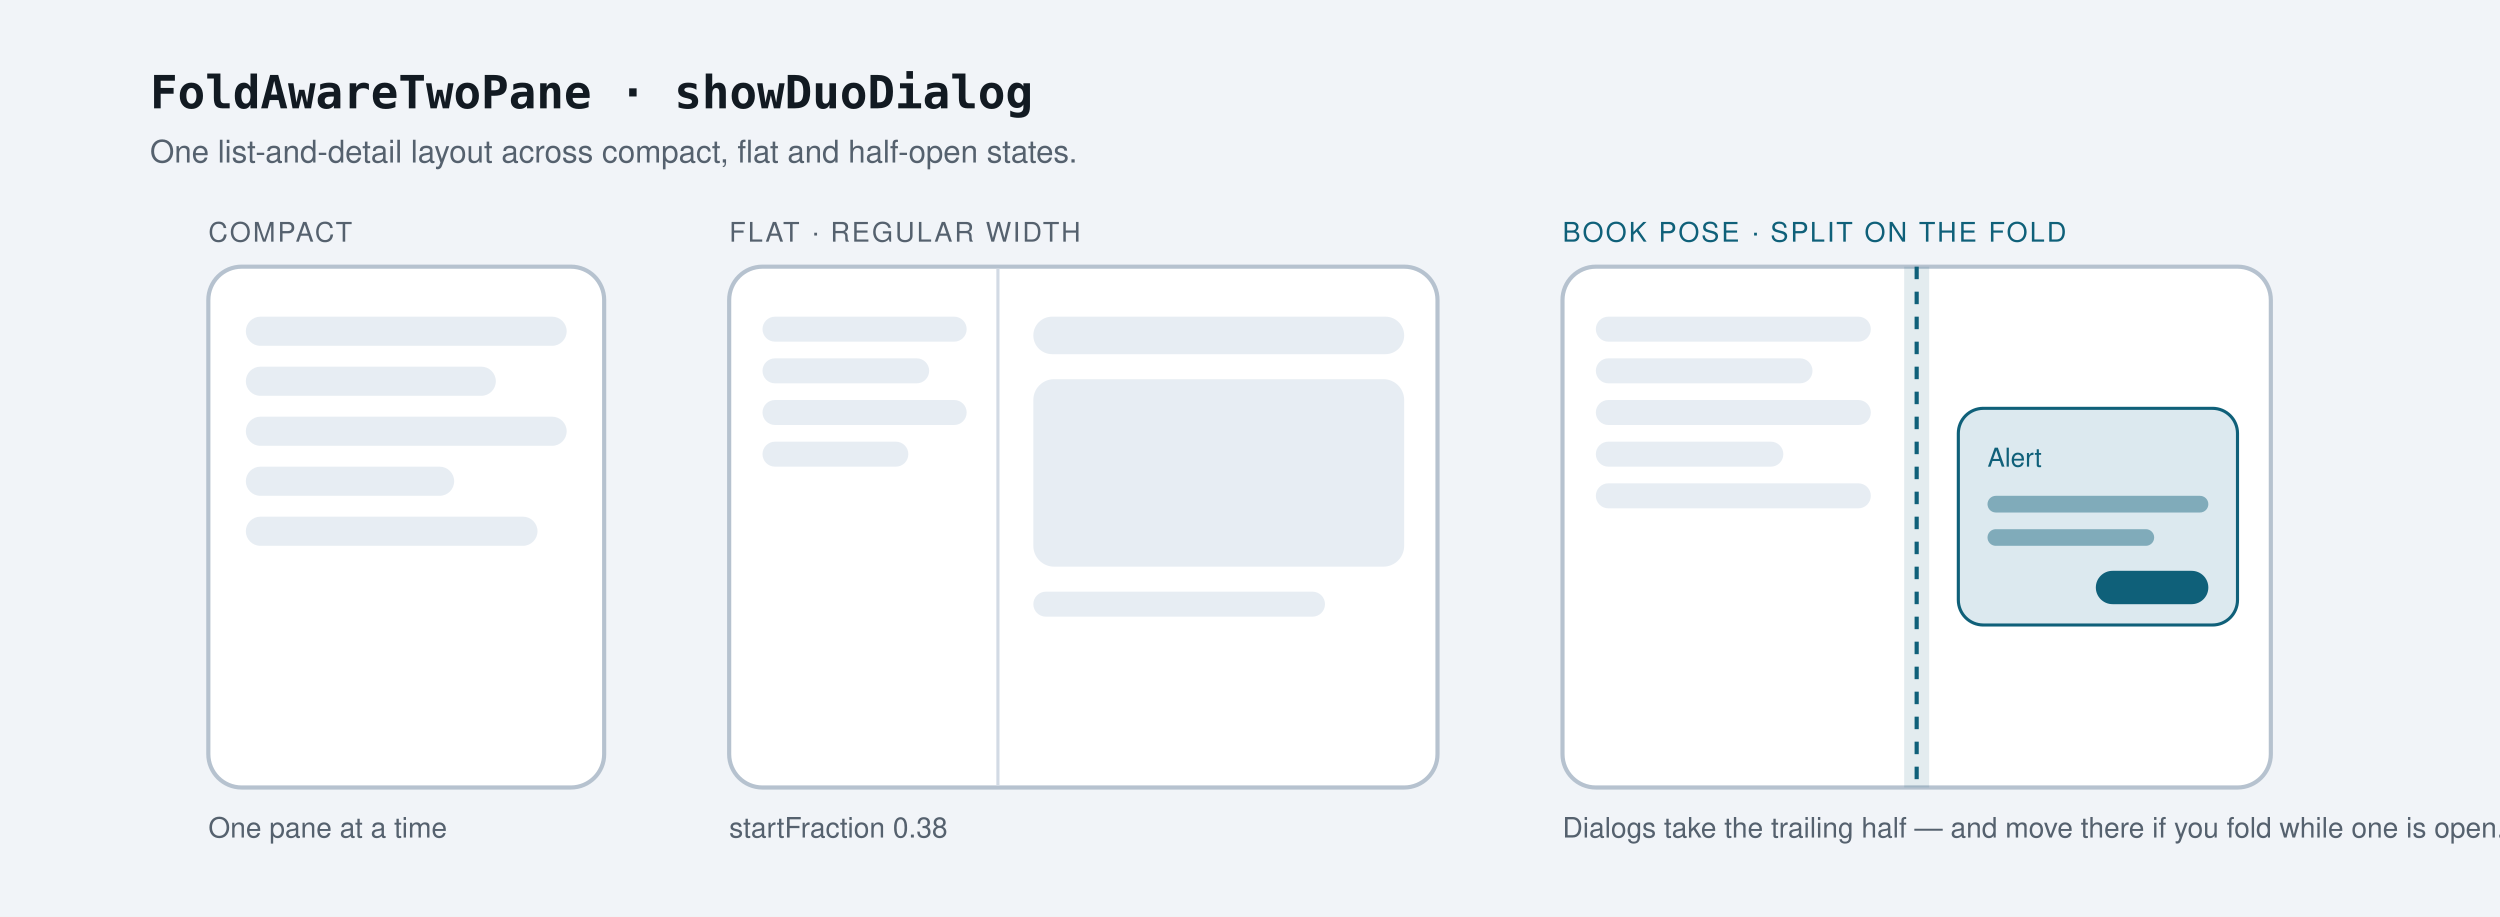
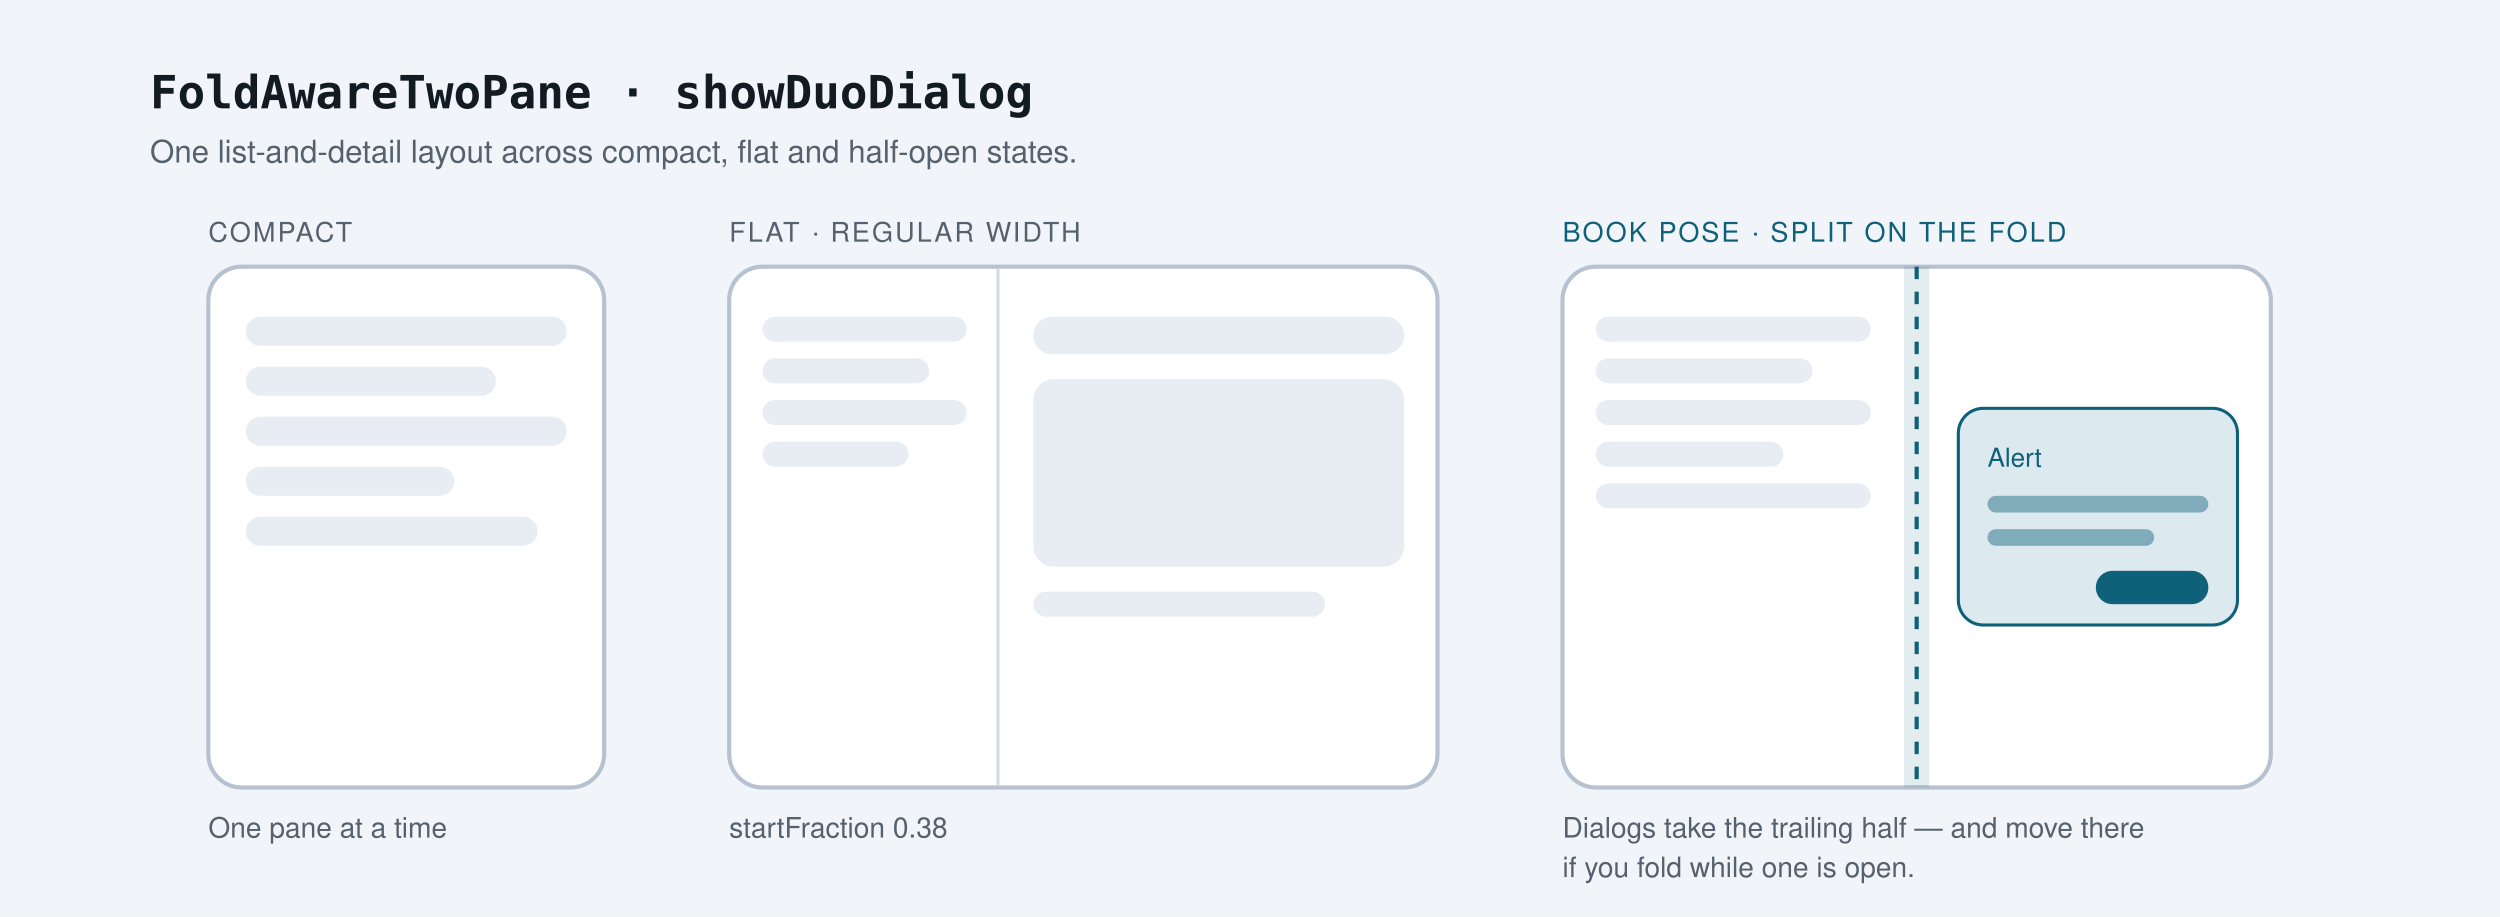
<svg xmlns="http://www.w3.org/2000/svg" viewBox="0 0 1200 440" width="1200" height="440" font-family="Helvetica Neue, Helvetica, Arial, sans-serif">
  <rect width="1200" height="440" fill="#F1F4F8" />
  <text x="72" y="52" font-family="Menlo, monospace" font-size="22" font-weight="600" fill="#121A22">FoldAwareTwoPane · showDuoDialog</text>
  <text x="72" y="78" font-size="15" fill="#55616E">One list-and-detail layout across compact, flat and half-open states.</text>
  <text x="100" y="116" font-size="13" fill="#55616E" letter-spacing="1">COMPACT</text>
  <rect x="100" y="128" width="190" height="250" rx="16" fill="#FFFFFF" stroke="#B6C2CF" stroke-width="2" />
  <g fill="#E7EDF3">
    <rect x="118" y="152" width="154" height="14" rx="7" />
    <rect x="118" y="176" width="120" height="14" rx="7" />
    <rect x="118" y="200" width="154" height="14" rx="7" />
    <rect x="118" y="224" width="100" height="14" rx="7" />
    <rect x="118" y="248" width="140" height="14" rx="7" />
  </g>
  <text x="100" y="402" font-size="13.5" fill="#55616E">One pane at a time</text>
  <text x="350" y="116" font-size="13" fill="#55616E" letter-spacing="1">FLAT · REGULAR WIDTH</text>
  <rect x="350" y="128" width="340" height="250" rx="16" fill="#FFFFFF" stroke="#B6C2CF" stroke-width="2" />
  <line x1="479" y1="129" x2="479" y2="377" stroke="#D2DAE4" stroke-width="1.5" />
  <g fill="#E7EDF3">
    <rect x="366" y="152" width="98" height="12" rx="6" />
    <rect x="366" y="172" width="80" height="12" rx="6" />
    <rect x="366" y="192" width="98" height="12" rx="6" />
    <rect x="366" y="212" width="70" height="12" rx="6" />
  </g>
  <g fill="#E7EDF3">
    <rect x="496" y="152" width="178" height="18" rx="9" />
    <rect x="496" y="182" width="178" height="90" rx="10" />
    <rect x="496" y="284" width="140" height="12" rx="6" />
  </g>
  <text x="350" y="402" font-size="13.5" fill="#55616E">startFraction 0.38</text>
  <text x="750" y="116" font-size="13" fill="#0F6079" letter-spacing="1">BOOK POSE · SPLIT ON THE FOLD</text>
  <rect x="750" y="128" width="340" height="250" rx="16" fill="#FFFFFF" stroke="#B6C2CF" stroke-width="2" />
  <rect x="914" y="128" width="12" height="250" fill="#0F6079" opacity="0.12" />
  <line x1="920" y1="128" x2="920" y2="378" stroke="#0F6079" stroke-width="2" stroke-dasharray="6 6" />
  <g fill="#E7EDF3">
    <rect x="766" y="152" width="132" height="12" rx="6" />
    <rect x="766" y="172" width="104" height="12" rx="6" />
    <rect x="766" y="192" width="132" height="12" rx="6" />
    <rect x="766" y="212" width="90" height="12" rx="6" />
    <rect x="766" y="232" width="132" height="12" rx="6" />
  </g>
  <rect x="940" y="196" width="134" height="104" rx="12" fill="#DCE9EF" stroke="#0F6079" stroke-width="1.5" />
  <text x="954" y="224" font-size="12.5" fill="#0F6079">Alert</text>
  <g fill="#0F6079" opacity="0.45">
    <rect x="954" y="238" width="106" height="8" rx="4" />
    <rect x="954" y="254" width="80" height="8" rx="4" />
  </g>
  <rect x="1006" y="274" width="54" height="16" rx="8" fill="#0F6079" />
-   <text x="750" y="402" font-size="13.5" fill="#55616E">Dialogs take the trailing half — and move there if you fold while one is open.</text>
+   <text x="750" y="402" font-size="13.5" fill="#55616E">Dialogs take the trailing half — and move there</text>
+   <text x="750" y="421" font-size="13.5" fill="#55616E">if you fold while one is open.</text>
</svg>
